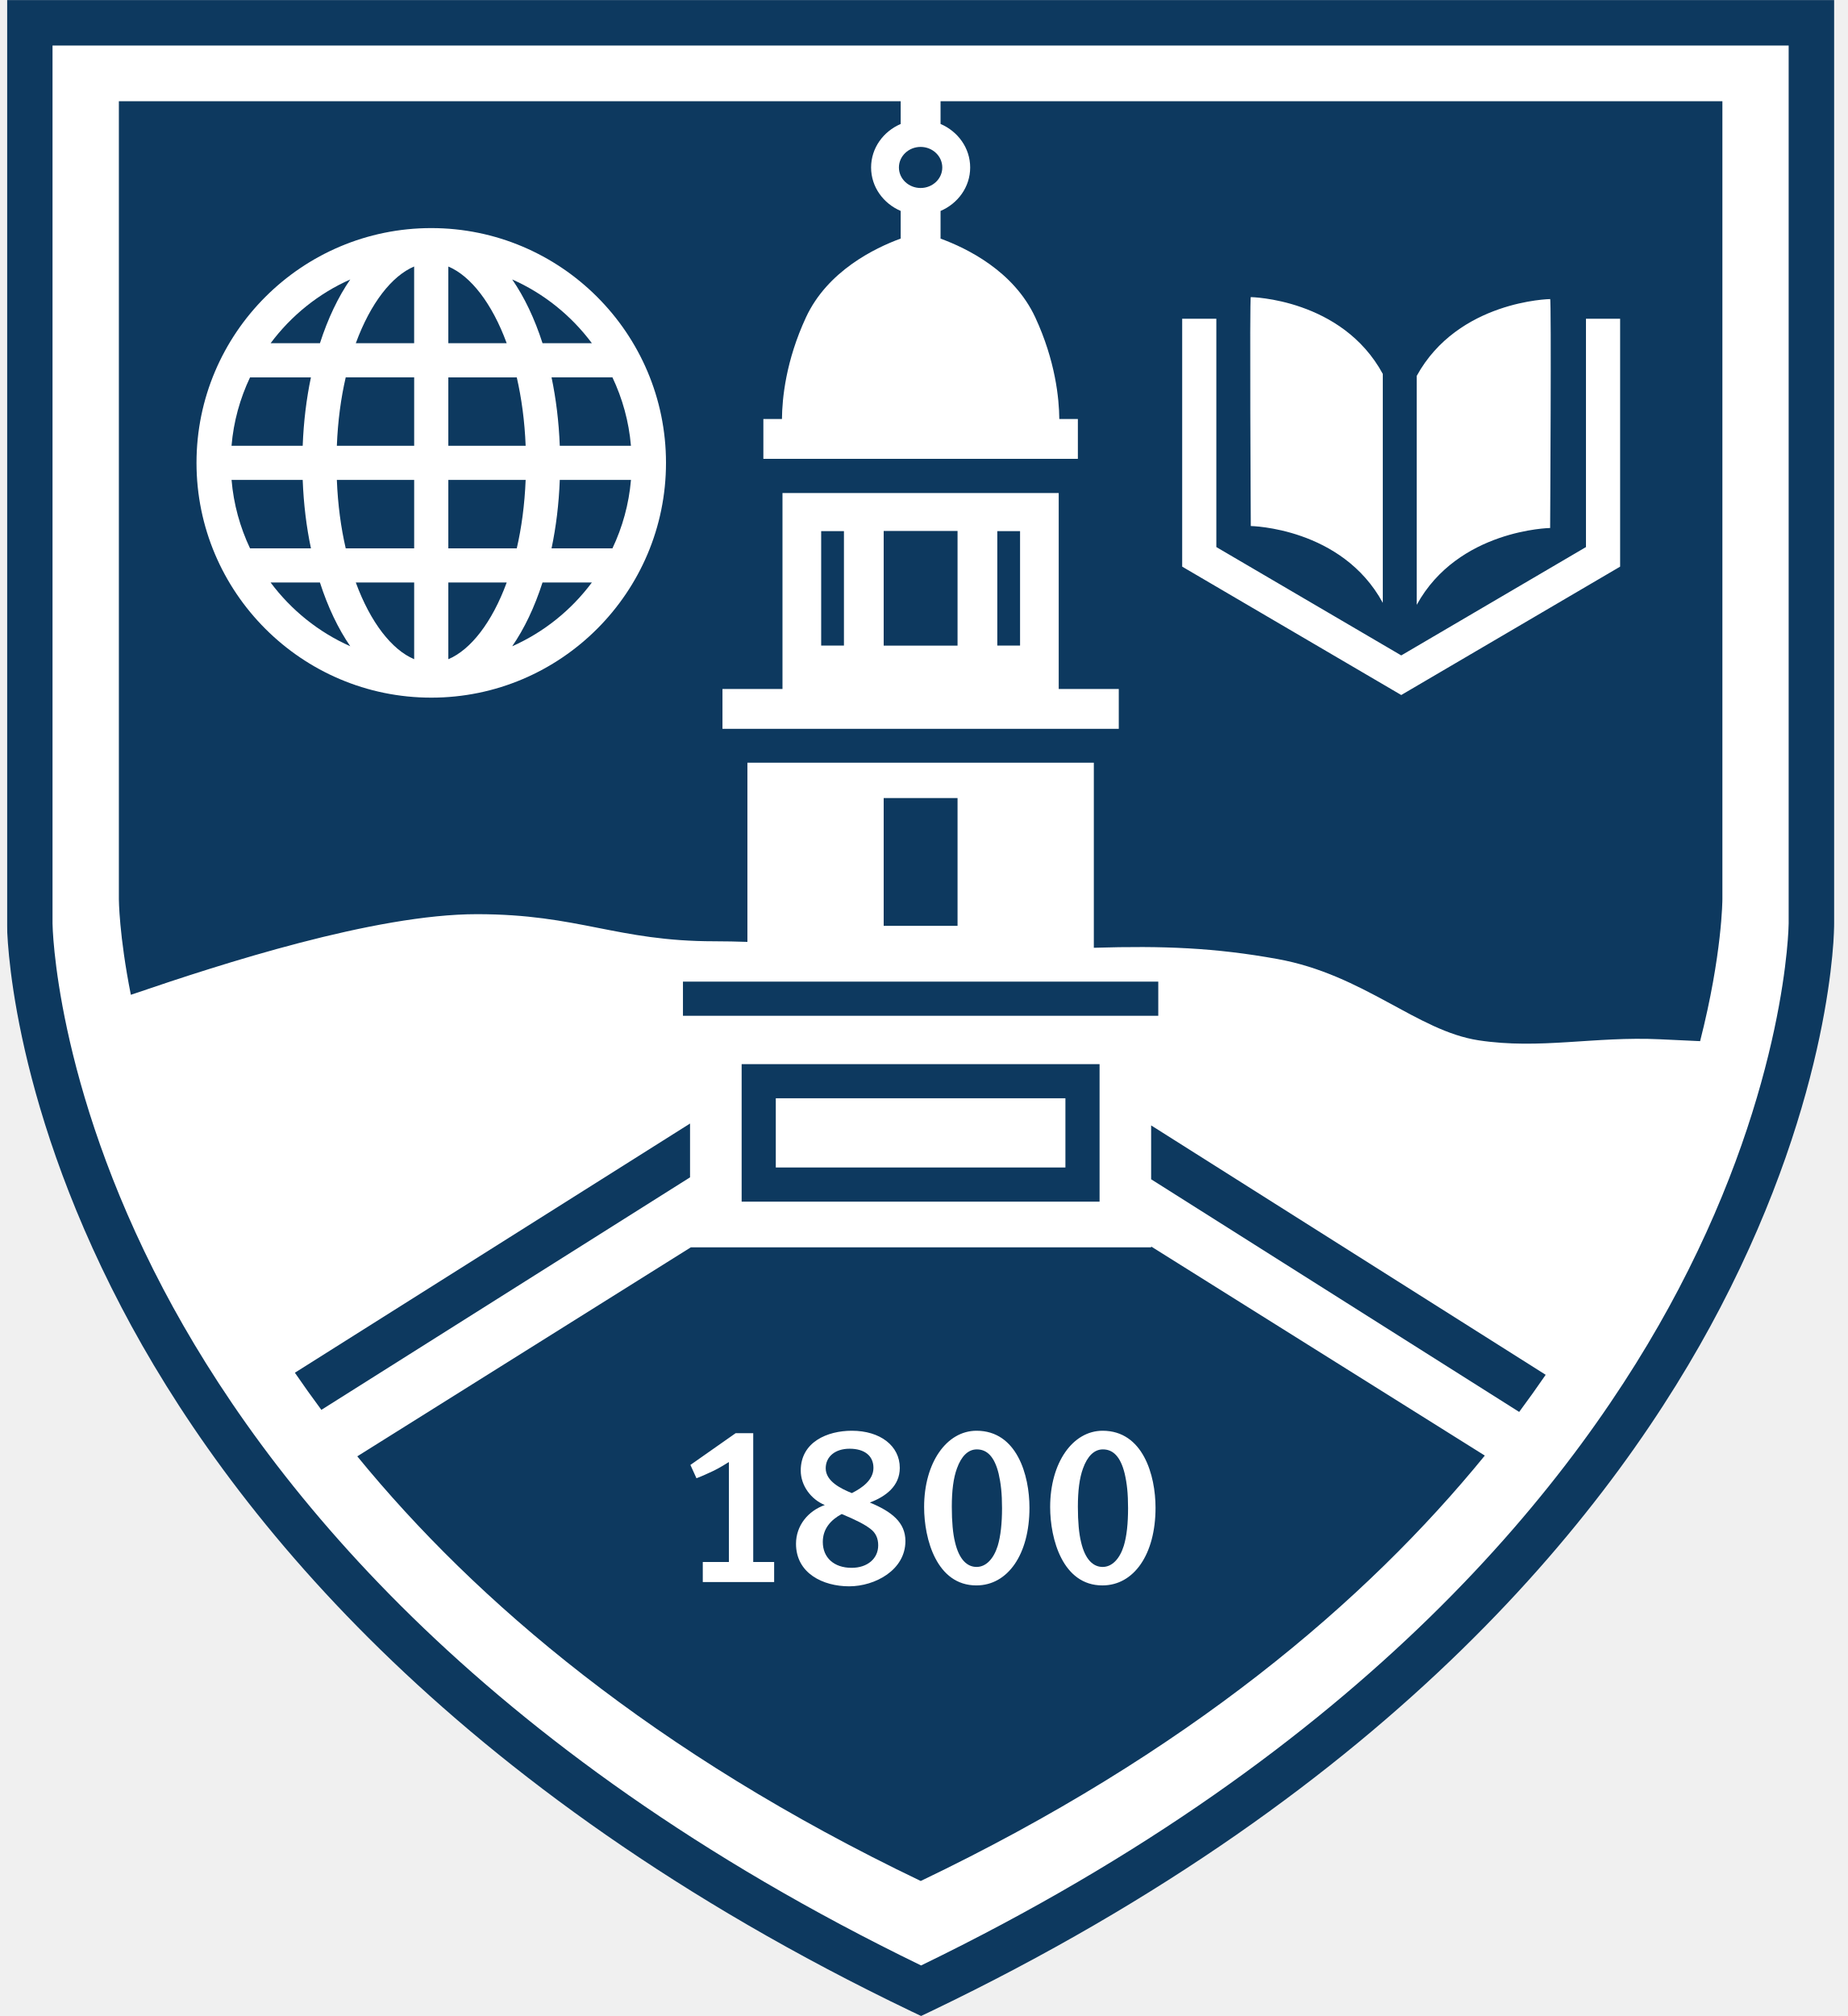
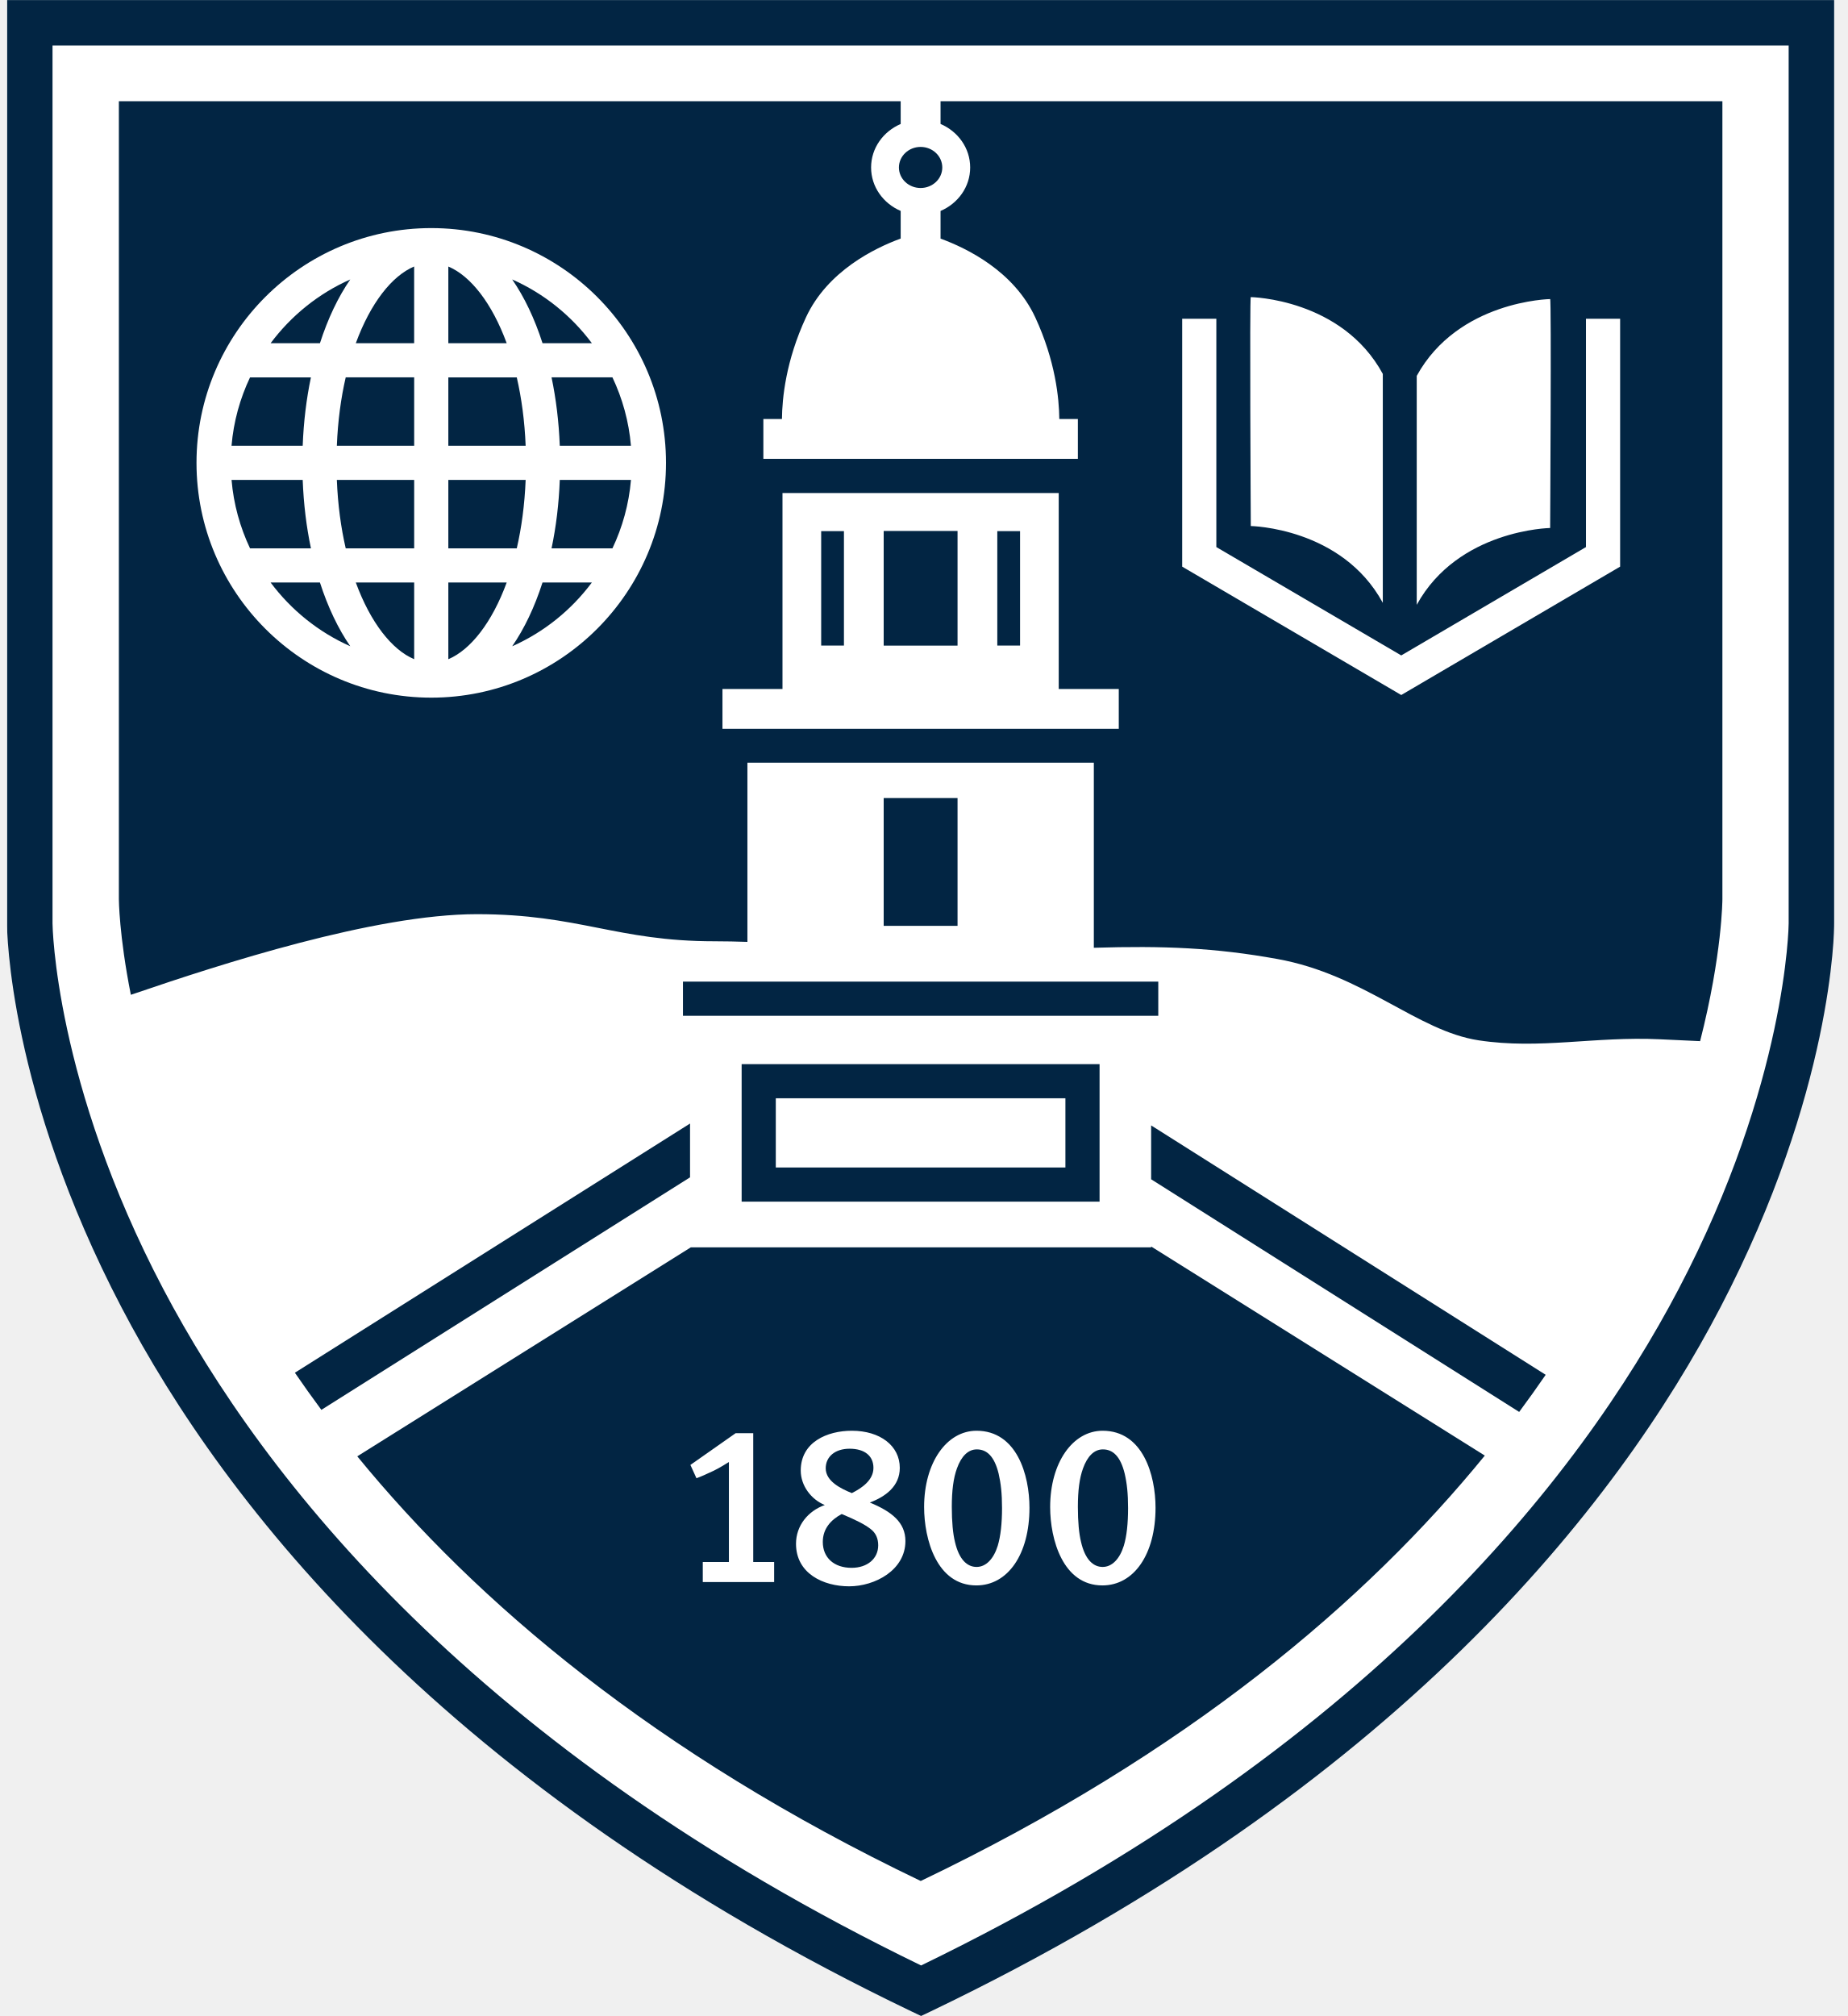
<svg xmlns="http://www.w3.org/2000/svg" xmlns:xlink="http://www.w3.org/1999/xlink" width="66px" height="72px" viewBox="0 0 66 72" version="1.1">
  <defs>
    <polygon id="path-1" points="0 0.001 65.267 0.001 65.267 71.999 0 71.999" />
    <polygon id="path-3" points="0 72 65.267 72 65.267 0 0 0" />
  </defs>
-   <g id="anchor-header" stroke="none" stroke-width="1" fill="none" fill-rule="evenodd">
-     <g id="anchor-interior-1200" transform="translate(-40, -8)">
-       <g id="Group-10">
-         <g id="Group-9" transform="translate(40, 8)">
-           <g id="midd-shield">
-             <polygon id="Fill-1" fill="#FFFFFF" points="1.217 1.012 1.217 24.483 1.217 35.059 2.467 40.803 9.412 53.325 16.772 60.663 25.806 67.537 32.342 71.079 38.057 68.648 44.656 64.064 50.604 59.135 54.896 55.385 57.87 50.733 61.522 44.519 63.02 40.888 64.825 33.688 64.825 1.012" />
-             <g id="Group-54" transform="translate(0.25, 0)">
-               <g id="Group-4">
-                 <mask id="mask-2" fill="white">
-                   <use xlink:href="#path-1" />
-                 </mask>
-                 <g id="Clip-3" />
-                 <path d="M1.626,1.627 L1.626,32.981 C1.626,33.035 1.702,38.661 5.584,46.039 C9.147,52.809 16.73,62.471 32.651,70.195 C48.584,62.468 56.159,52.806 59.709,46.038 C63.58,38.661 63.64,33.036 63.64,32.98 L63.64,1.627 L1.626,1.627 Z M32.651,71.999 L32.299,71.832 C15.682,63.861 7.79,53.767 4.094,46.7 C0.062,38.989 0,33.225 0,32.983 L0,0.001 L65.267,0.001 L65.267,32.981 C65.267,33.224 65.222,38.986 61.2,46.697 C57.517,53.763 49.634,63.856 33.002,71.832 L32.651,71.999 Z" id="Fill-2" fill="#0D395F" mask="url(#mask-2)" />
-               </g>
-               <path d="M20.892,12.258 C20.158,11.274 19.181,10.483 18.045,9.98 C18.48,10.609 18.847,11.381 19.129,12.258 L20.892,12.258 Z" id="Fill-5" fill="#0D395F" />
-               <path d="M15.764,9.519 L15.764,12.258 L17.849,12.258 C17.323,10.825 16.558,9.853 15.764,9.519" id="Fill-7" fill="#0D395F" />
-               <path d="M11.782,15.921 L14.544,15.921 L14.544,13.477 L12.099,13.477 C11.928,14.214 11.817,15.034 11.782,15.921" id="Fill-9" fill="#0D395F" />
-               <path d="M12.459,12.258 L14.543,12.258 L14.543,9.518 C13.749,9.852 12.985,10.824 12.459,12.258" id="Fill-11" fill="#0D395F" />
-               <path d="M12.099,19.584 L14.544,19.584 L14.544,17.14 L11.782,17.14 C11.817,18.028 11.929,18.847 12.099,19.584" id="Fill-13" fill="#0D395F" />
-               <path d="M14.544,23.543 L14.544,20.804 L12.459,20.804 C12.985,22.237 13.75,23.209 14.544,23.543" id="Fill-15" fill="#0D395F" />
-               <path d="M10.562,17.14 L8.021,17.14 C8.094,18.009 8.325,18.83 8.681,19.584 L10.857,19.584 C10.695,18.82 10.595,18.001 10.562,17.14" id="Fill-17" fill="#0D395F" />
-               <path d="M18.209,13.478 L15.764,13.478 L15.764,15.921 L18.526,15.921 C18.491,15.034 18.378,14.215 18.209,13.478" id="Fill-19" fill="#0D395F" />
-               <path d="M10.856,13.478 L8.681,13.478 C8.324,14.231 8.093,15.053 8.02,15.921 L10.562,15.921 C10.595,15.061 10.695,14.242 10.856,13.478" id="Fill-21" fill="#0D395F" />
-               <path d="M9.416,20.804 C10.15,21.787 11.127,22.577 12.261,23.08 C11.828,22.452 11.461,21.681 11.178,20.804 L9.416,20.804 Z" id="Fill-23" fill="#0D395F" />
-               <path d="M19.745,15.921 L22.287,15.921 C22.214,15.053 21.983,14.232 21.626,13.477 L19.451,13.477 C19.611,14.242 19.712,15.06 19.745,15.921" id="Fill-25" fill="#0D395F" />
-               <path d="M12.261,9.981 C11.126,10.484 10.15,11.274 9.416,12.258 L11.178,12.258 C11.461,11.38 11.827,10.609 12.261,9.981" id="Fill-27" fill="#0D395F" />
-               <path d="M19.451,19.584 L21.626,19.584 C21.983,18.831 22.214,18.009 22.288,17.14 L19.745,17.14 C19.713,18.001 19.612,18.82 19.451,19.584" id="Fill-29" fill="#0D395F" />
-               <path d="M57.62,20.237 L49.802,24.822 L41.977,20.237 L41.977,11.384 L43.197,11.384 L43.197,19.538 L49.802,23.408 L56.4,19.538 L56.4,11.384 L57.62,11.384 L57.62,20.237 Z M44.428,10.611 C44.428,10.611 47.682,10.663 49.143,13.354 L49.143,21.53 C47.682,18.84 44.428,18.787 44.428,18.787 C44.428,18.787 44.381,10.557 44.428,10.611 Z M50.355,13.424 C51.832,10.734 55.12,10.681 55.12,10.681 C55.169,10.628 55.12,18.857 55.12,18.857 C55.12,18.857 51.832,18.91 50.355,21.601 L50.355,13.424 Z M39.712,26.029 L25.556,26.029 L25.556,24.606 L27.7,24.606 L27.7,17.609 L37.567,17.609 L37.567,24.606 L39.712,24.606 L39.712,26.029 Z M15.155,24.916 C10.531,24.916 6.769,21.154 6.769,16.53 C6.769,11.907 10.531,8.146 15.155,8.146 C19.778,8.146 23.539,11.907 23.539,16.53 C23.539,21.154 19.778,24.916 15.155,24.916 Z M33.346,3.615 L33.346,4.427 C33.966,4.693 34.404,5.285 34.404,5.982 C34.404,6.677 33.966,7.269 33.346,7.534 L33.346,8.522 C34.278,8.862 35.96,9.678 36.729,11.334 C37.449,12.886 37.581,14.229 37.588,14.965 L38.251,14.965 L38.251,16.388 L27.017,16.388 L27.017,14.965 L27.681,14.965 C27.687,14.229 27.819,12.886 28.539,11.334 C29.307,9.681 30.989,8.862 31.922,8.52 L31.922,7.533 C31.303,7.268 30.865,6.677 30.865,5.982 C30.865,5.285 31.303,4.694 31.922,4.428 L31.922,3.615 L3.996,3.615 L3.996,32.113 C3.996,32.113 4,33.395 4.424,35.528 C4.473,35.511 4.523,35.496 4.572,35.479 C7.625,34.436 13.135,32.649 16.784,32.649 C20.432,32.649 21.772,33.617 25.272,33.617 C25.676,33.617 26.065,33.626 26.447,33.639 L26.447,27.24 L38.821,27.24 L38.821,33.849 C41.299,33.774 43.146,33.846 45.377,34.25 C48.468,34.808 50.367,36.819 52.563,37.154 C54.76,37.489 56.696,37.006 59.041,37.117 C59.646,37.146 60.086,37.166 60.477,37.184 C61.271,34.074 61.273,32.113 61.273,32.113 L61.273,3.615 L33.346,3.615 Z" id="Fill-31" fill="#0D395F" />
-               <path d="M18.526,17.14 L15.764,17.14 L15.764,19.584 L18.209,19.584 C18.379,18.847 18.49,18.028 18.526,17.14" id="Fill-33" fill="#0D395F" />
-               <path d="M15.764,23.543 C16.558,23.208 17.323,22.237 17.849,20.804 L15.764,20.804 L15.764,23.543 Z" id="Fill-35" fill="#0D395F" />
-               <path d="M18.045,23.081 C19.18,22.578 20.157,21.788 20.891,20.804 L19.128,20.804 C18.846,21.681 18.48,22.453 18.045,23.081" id="Fill-37" fill="#0D395F" />
-               <mask id="mask-4" fill="white">
-                 <use xlink:href="#path-3" />
+   <g id="logos" stroke="none" stroke-width="1" fill="none" fill-rule="evenodd">
+     <g id="midd-office-logo">
+       <g id="Group-9">
+         <g id="midd-shield-navy">
+           <polygon id="Fill-1" fill="#FFFFFF" points="1.217 1.012 1.217 24.483 1.217 35.059 2.467 40.803 9.412 53.325 16.772 60.663 25.806 67.537 32.342 71.079 38.057 68.648 44.656 64.064 50.604 59.135 54.896 55.385 57.87 50.733 61.522 44.519 63.02 40.888 64.825 33.688 64.825 1.012" />
+           <g id="Group-54" transform="translate(0.25, 0)">
+             <g id="Group-4">
+               <mask id="mask-2" fill="white">
+                 <use xlink:href="#path-1" />
              </mask>
-               <g id="Clip-40" />
-               <polygon id="Fill-39" fill="#0D395F" mask="url(#mask-4)" points="31.315 33.066 33.953 33.066 33.953 28.502 31.315 28.502" />
-               <path d="M30.852,54.611 C30.651,54.451 30.338,54.29 29.816,54.072 C29.422,54.282 29.14,54.603 29.14,55.069 C29.14,55.632 29.541,55.994 30.169,55.994 C30.733,55.994 31.119,55.665 31.119,55.19 C31.119,54.941 31.03,54.748 30.852,54.611" id="Fill-41" fill="#0D395F" mask="url(#mask-4)" />
-               <path d="M30.177,53.325 C30.531,53.147 30.949,52.866 30.949,52.424 C30.949,51.998 30.636,51.74 30.097,51.74 C29.582,51.74 29.244,52.021 29.244,52.44 C29.244,52.907 29.799,53.172 30.177,53.325" id="Fill-42" fill="#0D395F" mask="url(#mask-4)" />
-               <path d="M34.641,51.764 C34.327,51.764 34.086,52.014 33.933,52.44 C33.805,52.785 33.748,53.243 33.748,53.815 C33.748,54.354 33.788,54.772 33.861,55.069 C34.006,55.697 34.295,55.962 34.633,55.962 C34.971,55.962 35.244,55.672 35.389,55.205 C35.493,54.86 35.542,54.402 35.542,53.863 C35.542,53.34 35.501,52.979 35.421,52.632 C35.268,52.005 34.995,51.764 34.641,51.764" id="Fill-43" fill="#0D395F" mask="url(#mask-4)" />
-               <path d="M39.127,56.622 C37.712,56.622 37.261,54.974 37.261,53.823 C37.261,52.239 38.066,51.098 39.136,51.098 C40.575,51.098 41.025,52.682 41.025,53.848 C41.025,55.512 40.254,56.622 39.127,56.622 Z M34.625,56.622 C33.209,56.622 32.759,54.974 32.759,53.823 C32.759,52.239 33.563,51.098 34.632,51.098 C36.072,51.098 36.522,52.682 36.522,53.848 C36.522,55.512 35.75,56.622 34.625,56.622 Z M30.081,56.654 C29.156,56.654 28.183,56.196 28.183,55.134 C28.183,54.483 28.617,53.96 29.211,53.751 C28.722,53.551 28.352,53.059 28.352,52.52 C28.352,51.5 29.301,51.098 30.177,51.098 C31.19,51.098 31.89,51.636 31.89,52.424 C31.89,53.083 31.375,53.453 30.82,53.662 C31.6,53.984 32.091,54.37 32.091,55.037 C32.091,56.075 31.005,56.654 30.081,56.654 Z M27.402,56.501 L24.853,56.501 L24.853,55.786 L25.786,55.786 L25.786,52.215 C25.706,52.264 25.456,52.424 25.239,52.528 C25.023,52.633 24.725,52.762 24.627,52.794 L24.411,52.319 L26.027,51.185 L26.655,51.185 L26.655,55.786 L27.402,55.786 L27.402,56.501 Z M40.869,44.518 L40.869,44.547 L24.427,44.547 L12.512,52.012 C16.756,57.202 23.112,62.615 32.638,67.178 C42.187,62.606 48.547,57.184 52.787,51.985 L40.869,44.518 Z" id="Fill-44" fill="#0D395F" mask="url(#mask-4)" />
-               <path d="M39.144,51.764 C38.83,51.764 38.589,52.014 38.436,52.44 C38.308,52.785 38.251,53.243 38.251,53.815 C38.251,54.354 38.291,54.772 38.364,55.069 C38.508,55.697 38.798,55.962 39.136,55.962 C39.474,55.962 39.747,55.672 39.892,55.205 C39.997,54.86 40.044,54.402 40.044,53.863 C40.044,53.34 40.004,52.979 39.924,52.632 C39.771,52.005 39.498,51.764 39.144,51.764" id="Fill-45" fill="#0D395F" mask="url(#mask-4)" />
-               <polygon id="Fill-46" fill="#0D395F" mask="url(#mask-4)" points="24.145 36.278 41.123 36.278 41.123 35.058 24.145 35.058" />
-               <path d="M27.461,41.696 L37.806,41.696 L37.806,39.224 L27.461,39.224 L27.461,41.696 Z M26.241,42.916 L39.026,42.916 L39.026,38.005 L26.241,38.005 L26.241,42.916 Z" id="Fill-47" fill="#0D395F" mask="url(#mask-4)" />
-               <polygon id="Fill-48" fill="#0D395F" mask="url(#mask-4)" points="31.315 23.058 33.953 23.058 33.953 18.963 31.315 18.963" />
-               <polygon id="Fill-49" fill="#0D395F" mask="url(#mask-4)" points="29.082 23.056 29.895 23.056 29.895 18.969 29.082 18.969" />
-               <polygon id="Fill-50" fill="#0D395F" mask="url(#mask-4)" points="35.373 23.056 36.186 23.056 36.186 18.969 35.373 18.969" />
-               <path d="M33.408,5.982 C33.408,6.386 33.061,6.714 32.634,6.714 C32.206,6.714 31.859,6.386 31.859,5.982 C31.859,5.576 32.206,5.247 32.634,5.247 C33.061,5.247 33.408,5.576 33.408,5.982" id="Fill-51" fill="#0D395F" mask="url(#mask-4)" />
-               <path d="M24.398,40.126 L10.283,49.026 C10.584,49.465 10.899,49.907 11.229,50.352 L24.398,42.048 L24.398,40.126 Z" id="Fill-52" fill="#0D395F" mask="url(#mask-4)" />
-               <path d="M40.868,42.117 L54.014,50.426 C54.344,49.981 54.66,49.539 54.961,49.1 L40.868,40.193 L40.868,42.117 Z" id="Fill-53" fill="#0D395F" mask="url(#mask-4)" />
+               <g id="Clip-3" />
+               <path d="M1.626,1.627 L1.626,32.981 C1.626,33.035 1.702,38.661 5.584,46.039 C9.147,52.809 16.73,62.471 32.651,70.195 C48.584,62.468 56.159,52.806 59.709,46.038 C63.58,38.661 63.64,33.036 63.64,32.98 L63.64,1.627 L1.626,1.627 Z M32.651,71.999 L32.299,71.832 C15.682,63.861 7.79,53.767 4.094,46.7 C0.062,38.989 0,33.225 0,32.983 L0,0.001 L65.267,0.001 L65.267,32.981 C65.267,33.224 65.222,38.986 61.2,46.697 C57.517,53.763 49.634,63.856 33.002,71.832 L32.651,71.999 Z" id="Fill-2" fill="#022543" mask="url(#mask-2)" />
            </g>
+             <path d="M20.892,12.258 C20.158,11.274 19.181,10.483 18.045,9.98 C18.48,10.609 18.847,11.381 19.129,12.258 L20.892,12.258 Z" id="Fill-5" fill="#022543" />
+             <path d="M15.764,9.519 L15.764,12.258 L17.849,12.258 C17.323,10.825 16.558,9.853 15.764,9.519" id="Fill-7" fill="#022543" />
+             <path d="M11.782,15.921 L14.544,15.921 L14.544,13.477 L12.099,13.477 C11.928,14.214 11.817,15.034 11.782,15.921" id="Fill-9" fill="#022543" />
+             <path d="M12.459,12.258 L14.543,12.258 L14.543,9.518 C13.749,9.852 12.985,10.824 12.459,12.258" id="Fill-11" fill="#022543" />
+             <path d="M12.099,19.584 L14.544,19.584 L14.544,17.14 L11.782,17.14 C11.817,18.028 11.929,18.847 12.099,19.584" id="Fill-13" fill="#022543" />
+             <path d="M14.544,23.543 L14.544,20.804 L12.459,20.804 C12.985,22.237 13.75,23.209 14.544,23.543" id="Fill-15" fill="#022543" />
+             <path d="M10.562,17.14 L8.021,17.14 C8.094,18.009 8.325,18.83 8.681,19.584 L10.857,19.584 C10.695,18.82 10.595,18.001 10.562,17.14" id="Fill-17" fill="#022543" />
+             <path d="M18.209,13.478 L15.764,13.478 L15.764,15.921 L18.526,15.921 C18.491,15.034 18.378,14.215 18.209,13.478" id="Fill-19" fill="#022543" />
+             <path d="M10.856,13.478 L8.681,13.478 C8.324,14.231 8.093,15.053 8.02,15.921 L10.562,15.921 C10.595,15.061 10.695,14.242 10.856,13.478" id="Fill-21" fill="#022543" />
+             <path d="M9.416,20.804 C10.15,21.787 11.127,22.577 12.261,23.08 C11.828,22.452 11.461,21.681 11.178,20.804 L9.416,20.804 Z" id="Fill-23" fill="#022543" />
+             <path d="M19.745,15.921 L22.287,15.921 C22.214,15.053 21.983,14.232 21.626,13.477 L19.451,13.477 C19.611,14.242 19.712,15.06 19.745,15.921" id="Fill-25" fill="#022543" />
+             <path d="M12.261,9.981 C11.126,10.484 10.15,11.274 9.416,12.258 L11.178,12.258 C11.461,11.38 11.827,10.609 12.261,9.981" id="Fill-27" fill="#022543" />
+             <path d="M19.451,19.584 L21.626,19.584 C21.983,18.831 22.214,18.009 22.288,17.14 L19.745,17.14 C19.713,18.001 19.612,18.82 19.451,19.584" id="Fill-29" fill="#022543" />
+             <path d="M57.62,20.237 L49.802,24.822 L41.977,20.237 L41.977,11.384 L43.197,11.384 L43.197,19.538 L49.802,23.408 L56.4,19.538 L56.4,11.384 L57.62,11.384 L57.62,20.237 Z M44.428,10.611 C44.428,10.611 47.682,10.663 49.143,13.354 L49.143,21.53 C47.682,18.84 44.428,18.787 44.428,18.787 C44.428,18.787 44.381,10.557 44.428,10.611 L44.428,10.611 Z M50.355,13.424 C51.832,10.734 55.12,10.681 55.12,10.681 C55.169,10.628 55.12,18.857 55.12,18.857 C55.12,18.857 51.832,18.91 50.355,21.601 L50.355,13.424 Z M39.712,26.029 L25.556,26.029 L25.556,24.606 L27.7,24.606 L27.7,17.609 L37.567,17.609 L37.567,24.606 L39.712,24.606 L39.712,26.029 Z M15.155,24.916 C10.531,24.916 6.769,21.154 6.769,16.53 C6.769,11.907 10.531,8.146 15.155,8.146 C19.778,8.146 23.539,11.907 23.539,16.53 C23.539,21.154 19.778,24.916 15.155,24.916 L15.155,24.916 Z M33.346,3.615 L33.346,4.427 C33.966,4.693 34.404,5.285 34.404,5.982 C34.404,6.677 33.966,7.269 33.346,7.534 L33.346,8.522 C34.278,8.862 35.96,9.678 36.729,11.334 C37.449,12.886 37.581,14.229 37.588,14.965 L38.251,14.965 L38.251,16.388 L27.017,16.388 L27.017,14.965 L27.681,14.965 C27.687,14.229 27.819,12.886 28.539,11.334 C29.307,9.681 30.989,8.862 31.922,8.52 L31.922,7.533 C31.303,7.268 30.865,6.677 30.865,5.982 C30.865,5.285 31.303,4.694 31.922,4.428 L31.922,3.615 L3.996,3.615 L3.996,32.113 C3.996,32.113 4,33.395 4.424,35.528 C4.473,35.511 4.523,35.496 4.572,35.479 C7.625,34.436 13.135,32.649 16.784,32.649 C20.432,32.649 21.772,33.617 25.272,33.617 C25.676,33.617 26.065,33.626 26.447,33.639 L26.447,27.24 L38.821,27.24 L38.821,33.849 C41.299,33.774 43.146,33.846 45.377,34.25 C48.468,34.808 50.367,36.819 52.563,37.154 C54.76,37.489 56.696,37.006 59.041,37.117 C59.646,37.146 60.086,37.166 60.477,37.184 C61.271,34.074 61.273,32.113 61.273,32.113 L61.273,3.615 L33.346,3.615 Z" id="Fill-31" fill="#022543" />
+             <path d="M18.526,17.14 L15.764,17.14 L15.764,19.584 L18.209,19.584 C18.379,18.847 18.49,18.028 18.526,17.14" id="Fill-33" fill="#022543" />
+             <path d="M15.764,23.543 C16.558,23.208 17.323,22.237 17.849,20.804 L15.764,20.804 L15.764,23.543 Z" id="Fill-35" fill="#022543" />
+             <path d="M18.045,23.081 C19.18,22.578 20.157,21.788 20.891,20.804 L19.128,20.804 C18.846,21.681 18.48,22.453 18.045,23.081" id="Fill-37" fill="#022543" />
+             <mask id="mask-4" fill="white">
+               <use xlink:href="#path-3" />
+             </mask>
+             <g id="Clip-40" />
+             <polygon id="Fill-39" fill="#022543" mask="url(#mask-4)" points="31.315 33.066 33.953 33.066 33.953 28.502 31.315 28.502" />
+             <path d="M30.852,54.611 C30.651,54.451 30.338,54.29 29.816,54.072 C29.422,54.282 29.14,54.603 29.14,55.069 C29.14,55.632 29.541,55.994 30.169,55.994 C30.733,55.994 31.119,55.665 31.119,55.19 C31.119,54.941 31.03,54.748 30.852,54.611" id="Fill-41" fill="#022543" mask="url(#mask-4)" />
+             <path d="M30.177,53.325 C30.531,53.147 30.949,52.866 30.949,52.424 C30.949,51.998 30.636,51.74 30.097,51.74 C29.582,51.74 29.244,52.021 29.244,52.44 C29.244,52.907 29.799,53.172 30.177,53.325" id="Fill-42" fill="#022543" mask="url(#mask-4)" />
+             <path d="M34.641,51.764 C34.327,51.764 34.086,52.014 33.933,52.44 C33.805,52.785 33.748,53.243 33.748,53.815 C33.748,54.354 33.788,54.772 33.861,55.069 C34.006,55.697 34.295,55.962 34.633,55.962 C34.971,55.962 35.244,55.672 35.389,55.205 C35.493,54.86 35.542,54.402 35.542,53.863 C35.542,53.34 35.501,52.979 35.421,52.632 C35.268,52.005 34.995,51.764 34.641,51.764" id="Fill-43" fill="#022543" mask="url(#mask-4)" />
+             <path d="M39.127,56.622 C37.712,56.622 37.261,54.974 37.261,53.823 C37.261,52.239 38.066,51.098 39.136,51.098 C40.575,51.098 41.025,52.682 41.025,53.848 C41.025,55.512 40.254,56.622 39.127,56.622 L39.127,56.622 Z M34.625,56.622 C33.209,56.622 32.759,54.974 32.759,53.823 C32.759,52.239 33.563,51.098 34.632,51.098 C36.072,51.098 36.522,52.682 36.522,53.848 C36.522,55.512 35.75,56.622 34.625,56.622 L34.625,56.622 Z M30.081,56.654 C29.156,56.654 28.183,56.196 28.183,55.134 C28.183,54.483 28.617,53.96 29.211,53.751 C28.722,53.551 28.352,53.059 28.352,52.52 C28.352,51.5 29.301,51.098 30.177,51.098 C31.19,51.098 31.89,51.636 31.89,52.424 C31.89,53.083 31.375,53.453 30.82,53.662 C31.6,53.984 32.091,54.37 32.091,55.037 C32.091,56.075 31.005,56.654 30.081,56.654 L30.081,56.654 Z M27.402,56.501 L24.853,56.501 L24.853,55.786 L25.786,55.786 L25.786,52.215 C25.706,52.264 25.456,52.424 25.239,52.528 C25.023,52.633 24.725,52.762 24.627,52.794 L24.411,52.319 L26.027,51.185 L26.655,51.185 L26.655,55.786 L27.402,55.786 L27.402,56.501 Z M40.869,44.518 L40.869,44.547 L24.427,44.547 L12.512,52.012 C16.756,57.202 23.112,62.615 32.638,67.178 C42.187,62.606 48.547,57.184 52.787,51.985 L40.869,44.518 Z" id="Fill-44" fill="#022543" mask="url(#mask-4)" />
+             <path d="M39.144,51.764 C38.83,51.764 38.589,52.014 38.436,52.44 C38.308,52.785 38.251,53.243 38.251,53.815 C38.251,54.354 38.291,54.772 38.364,55.069 C38.508,55.697 38.798,55.962 39.136,55.962 C39.474,55.962 39.747,55.672 39.892,55.205 C39.997,54.86 40.044,54.402 40.044,53.863 C40.044,53.34 40.004,52.979 39.924,52.632 C39.771,52.005 39.498,51.764 39.144,51.764" id="Fill-45" fill="#022543" mask="url(#mask-4)" />
+             <polygon id="Fill-46" fill="#022543" mask="url(#mask-4)" points="24.145 36.278 41.123 36.278 41.123 35.058 24.145 35.058" />
+             <path d="M27.461,41.696 L37.806,41.696 L37.806,39.224 L27.461,39.224 L27.461,41.696 Z M26.241,42.916 L39.026,42.916 L39.026,38.005 L26.241,38.005 L26.241,42.916 Z" id="Fill-47" fill="#022543" mask="url(#mask-4)" />
+             <polygon id="Fill-48" fill="#022543" mask="url(#mask-4)" points="31.315 23.058 33.953 23.058 33.953 18.963 31.315 18.963" />
+             <polygon id="Fill-49" fill="#022543" mask="url(#mask-4)" points="29.082 23.056 29.895 23.056 29.895 18.969 29.082 18.969" />
+             <polygon id="Fill-50" fill="#022543" mask="url(#mask-4)" points="35.373 23.056 36.186 23.056 36.186 18.969 35.373 18.969" />
+             <path d="M33.408,5.982 C33.408,6.386 33.061,6.714 32.634,6.714 C32.206,6.714 31.859,6.386 31.859,5.982 C31.859,5.576 32.206,5.247 32.634,5.247 C33.061,5.247 33.408,5.576 33.408,5.982" id="Fill-51" fill="#022543" mask="url(#mask-4)" />
+             <path d="M24.398,40.126 L10.283,49.026 C10.584,49.465 10.899,49.907 11.229,50.352 L24.398,42.048 L24.398,40.126 Z" id="Fill-52" fill="#022543" mask="url(#mask-4)" />
+             <path d="M40.868,42.117 L54.014,50.426 C54.344,49.981 54.66,49.539 54.961,49.1 L40.868,40.193 L40.868,42.117 Z" id="Fill-53" fill="#022543" mask="url(#mask-4)" />
          </g>
        </g>
      </g>
    </g>
  </g>
</svg>
